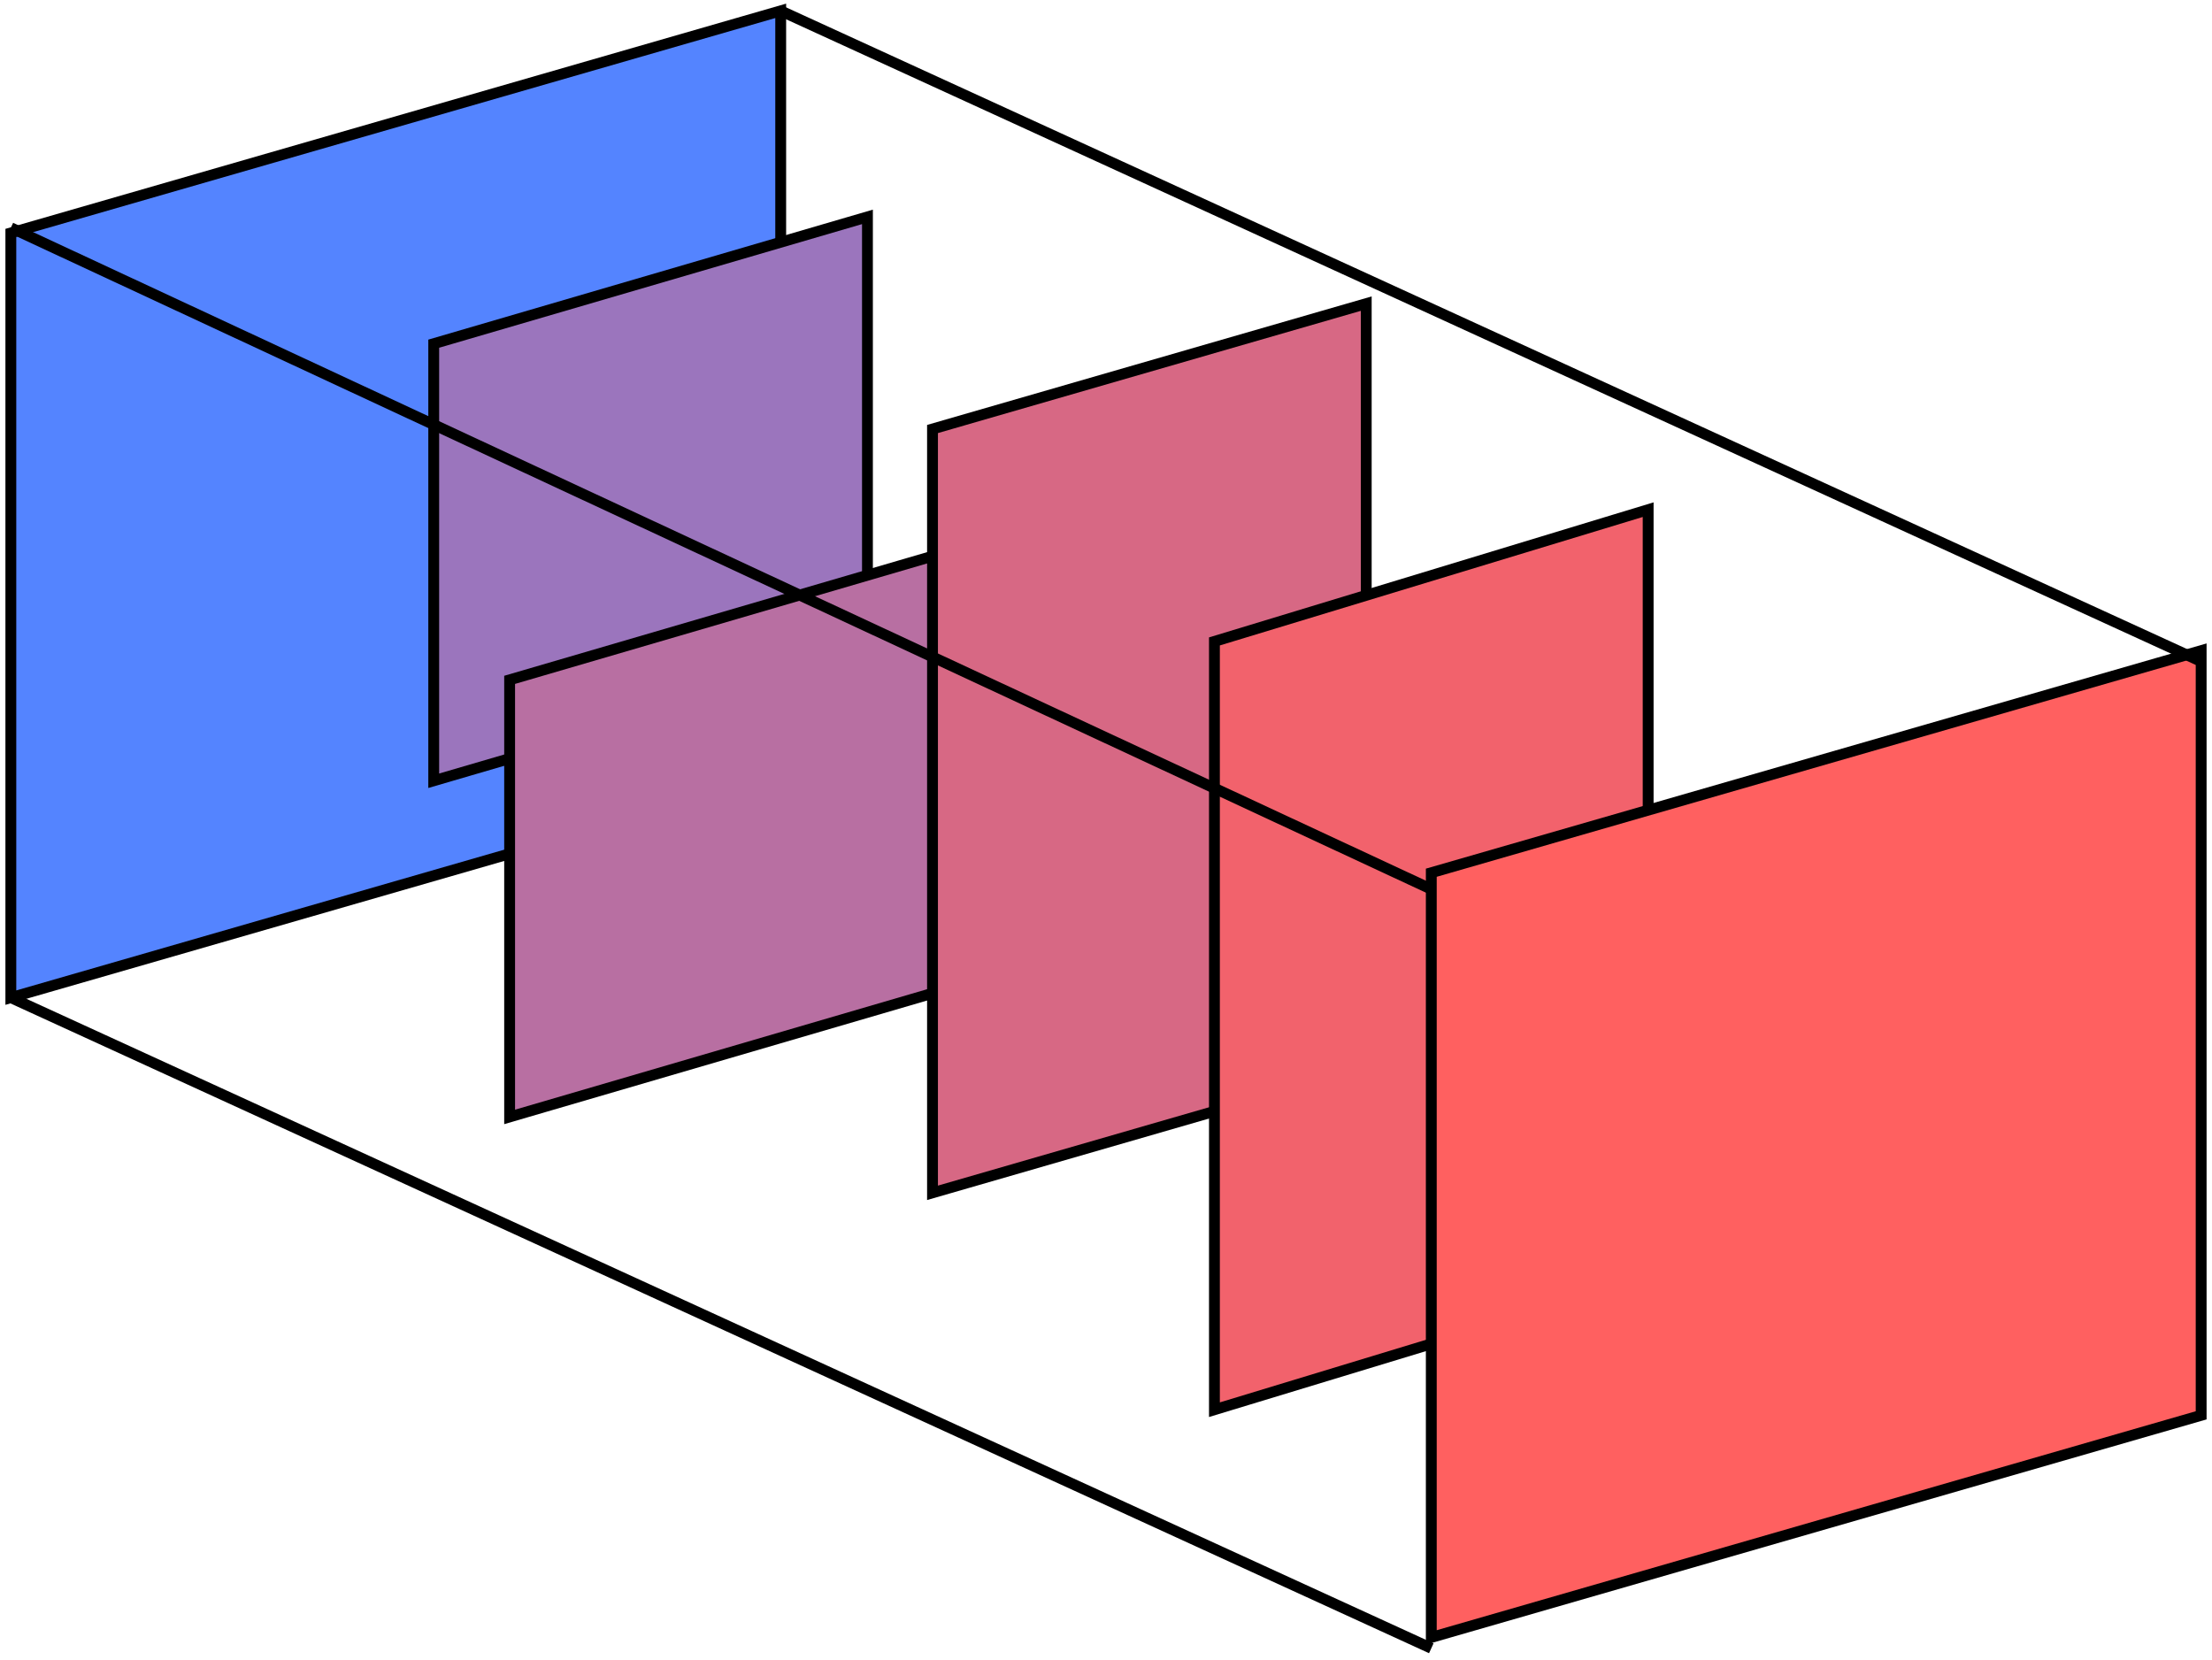
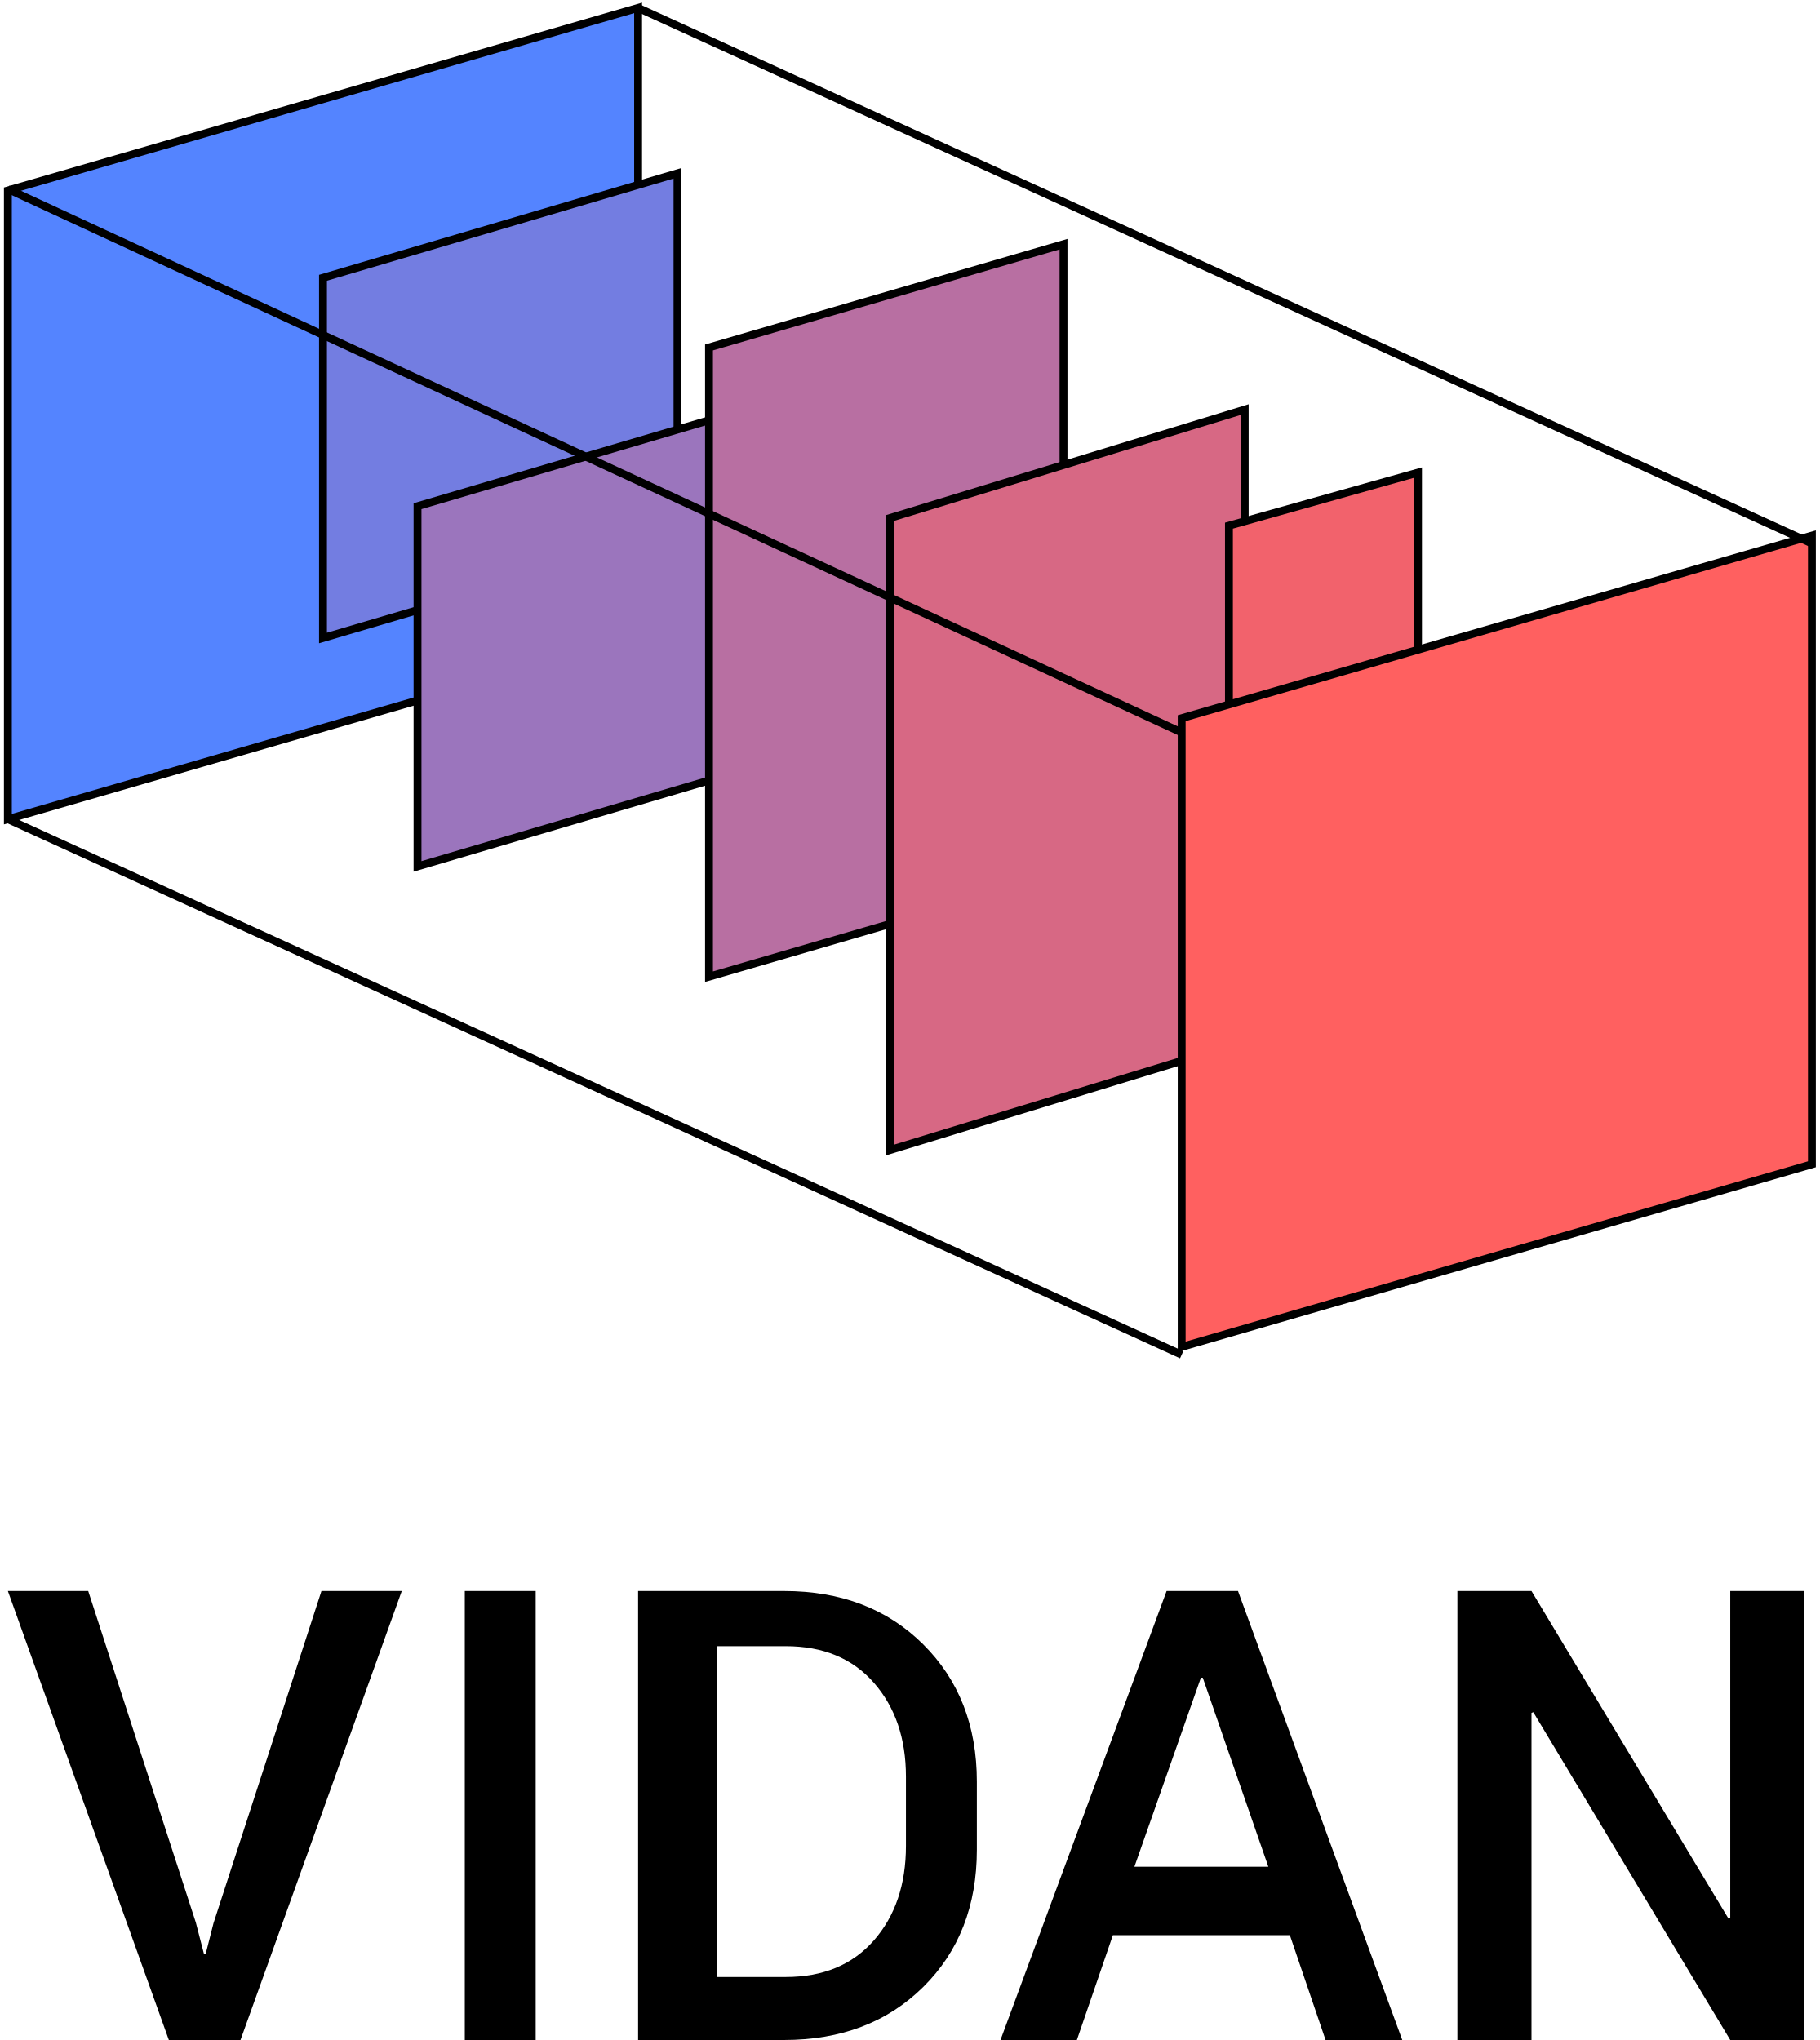
- <svg xmlns="http://www.w3.org/2000/svg" width="204px" height="153px" viewBox="0 0 204 153" version="1.1">
+ <svg xmlns="http://www.w3.org/2000/svg" width="231px" height="259px" viewBox="0 0 231 259" version="1.1">
  <g id="design" stroke="none" stroke-width="1" fill="none" fill-rule="evenodd">
-     <g id="Artboard-Copy-4" transform="translate(-145, -84)" stroke="#000000">
-       <g id="Group" transform="translate(146, 85)">
-         <polygon id="Rectangle" fill="#5484FF" points="0 20.481 71 0 71 70.519 0 91" />
-         <polygon id="Rectangle-Copy-18" fill="#9B75BD" points="39 30.694 79 19 79 59.306 39 71" />
-         <polygon id="Rectangle-Copy-28" fill="#B86FA2" points="46 61.694 86 50 86 90.306 46 102" />
-         <polygon id="Rectangle-Copy-18" fill="#D76884" points="85 38.562 125 27 125 97.438 85 109" />
-         <polygon id="Rectangle-Copy-24" fill="#F2626C" points="111 58.15 151 46 151 116.85 111 129" />
-         <polygon id="Rectangle-Copy-26" fill="#FF6060" points="131 79.481 202 59 202 129.519 131 150" />
-         <line x1="0" y1="20" x2="131" y2="81" id="Path-8" />
-         <line x1="0" y1="91" x2="131" y2="151" id="Path-9" />
-         <line x1="71" y1="0" x2="202" y2="60" id="Path-10" />
+     <g id="Artboard" transform="translate(-121, -106)">
+       <g id="Group" transform="translate(122, 107)">
+         <path d="M29.528,258 L50,201 L39.803,201 L26.102,243.163 L25.118,247.038 L24.882,247.038 L23.858,243.084 L10.197,201 L0,201 L20.433,258 L29.528,258 Z M67,258 L67,201 L58,201 L58,258 L67,258 Z M98.518,258 C105.763,258 111.655,255.755 116.193,251.266 C120.731,246.777 123,240.97 123,233.845 L123,233.845 L123,225.194 C123,218.095 120.731,212.288 116.193,207.773 C111.655,203.258 105.763,201 98.518,201 L98.518,201 L80,201 L80,258 L98.518,258 Z M98.734,250 L90,250 L90,208 L98.734,208 C103.482,208 107.213,209.548 109.928,212.645 C112.643,215.741 114,219.717 114,224.572 L114,224.572 L114,233.35 C114,238.257 112.643,242.259 109.928,245.355 C107.213,248.452 103.482,250 98.734,250 L98.734,250 Z M135.696,258 L140.267,244.69 L162.733,244.69 L167.265,258 L177,258 L156.151,201 L147.086,201 L126,258 L135.696,258 Z M160,236 L143,236 L151.441,212 L151.677,212 L160,236 Z M193.404,258 L193.404,216.464 L193.636,216.385 L218.635,258 L228,258 L228,201 L218.635,201 L218.635,242.497 L218.403,242.576 L193.404,201 L184,201 L184,258 L193.404,258 Z" id="VIDAN" fill="#000000" fill-rule="nonzero" />
+         <g id="Group-17" stroke="#000000">
+           <polygon id="Rectangle" fill="#5484FF" points="0 23.182 80 0 80 79.818 0 103" />
+           <polygon id="Rectangle-Copy-18" fill="#737DE1" points="40 34.268 85 21 85 66.732 40 80" />
+           <polygon id="Rectangle-Copy-28" fill="#9B75BD" points="52 63.268 97 50 97 95.732 52 109" />
+           <polygon id="Rectangle-Copy-18" fill="#B86FA2" points="89 43.113 134 30 134 109.887 89 123" />
+           <polygon id="Rectangle-Copy-24" fill="#D76884" points="112 64.76 157 51 157 131.24 112 145" />
+           <polygon id="Rectangle-Copy-25" fill="#F2626C" points="155 65.737 179 59 179 139.263 155 146" />
+           <polygon id="Rectangle-Copy-26" fill="#FF6060" points="149 90.182 229 67 229 146.818 149 170" />
+           <line x1="0" y1="23" x2="149" y2="92" id="Path-8" />
+           <line x1="0" y1="103" x2="149" y2="171" id="Path-9" />
+           <line x1="80" y1="0" x2="229" y2="68" id="Path-10" />
+         </g>
      </g>
    </g>
  </g>
</svg>
